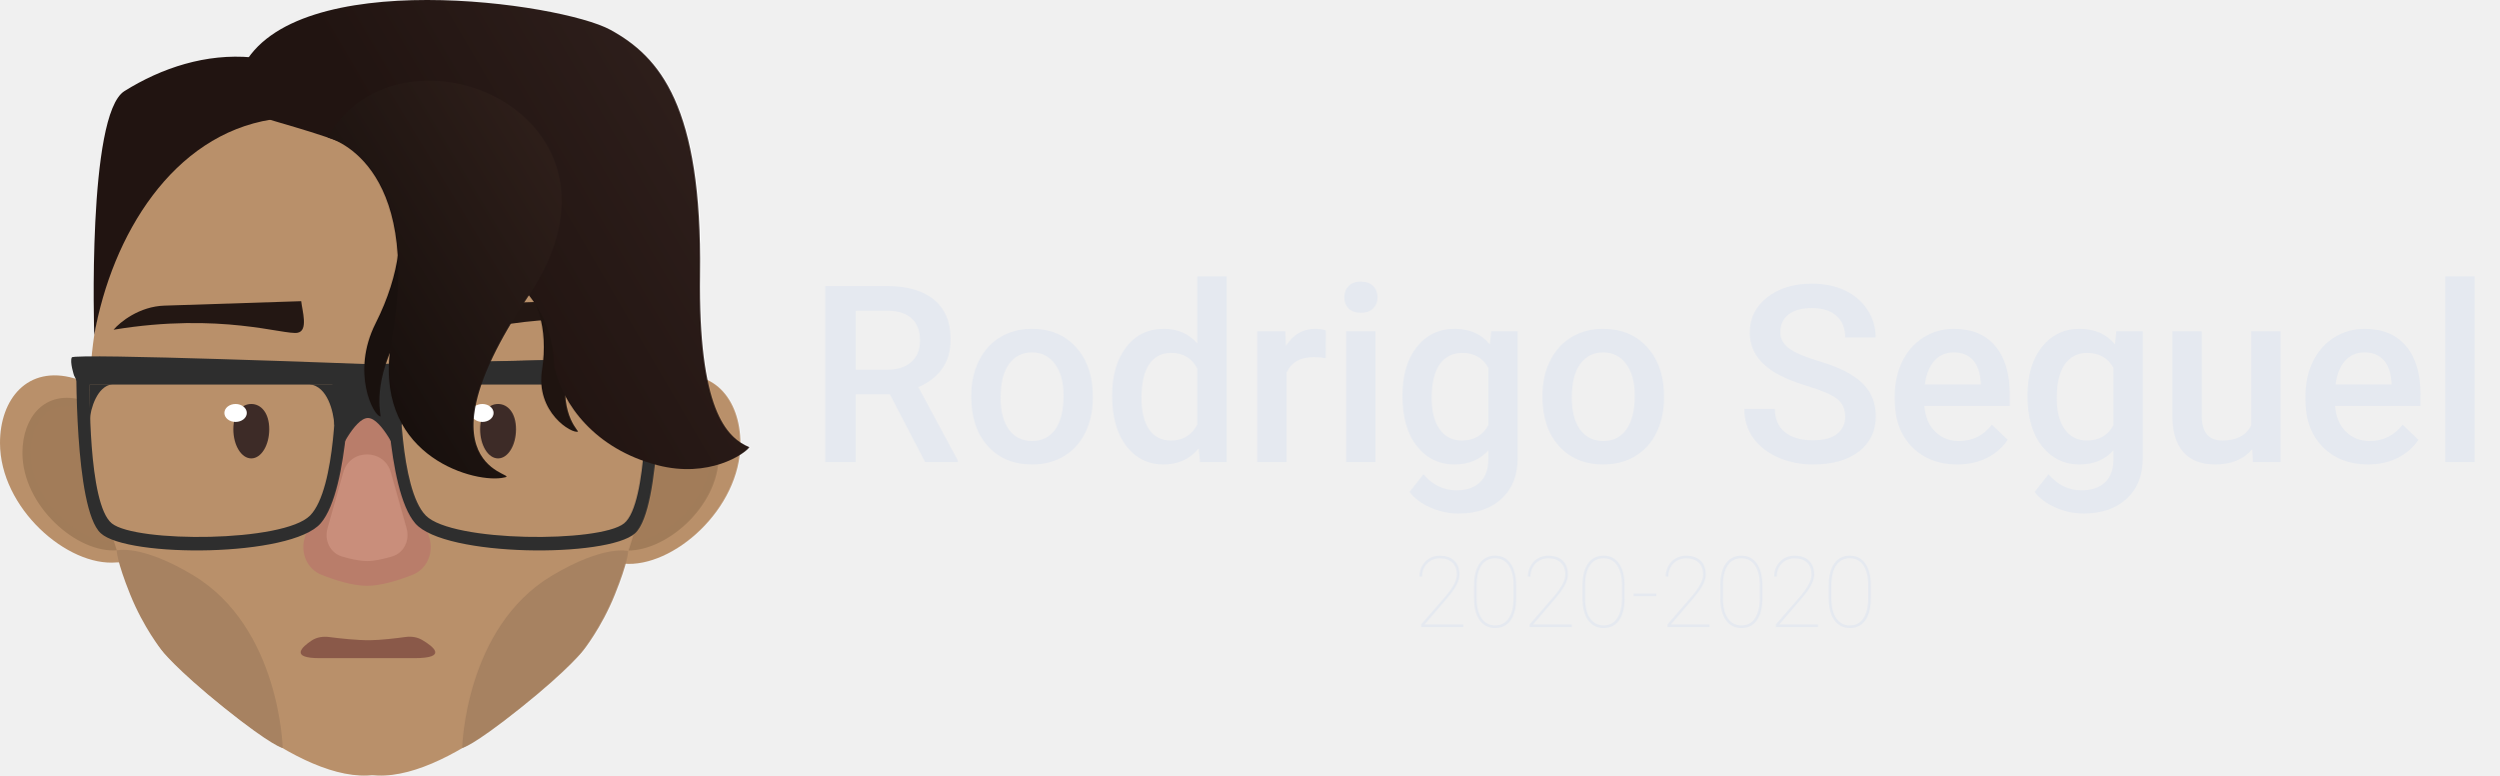
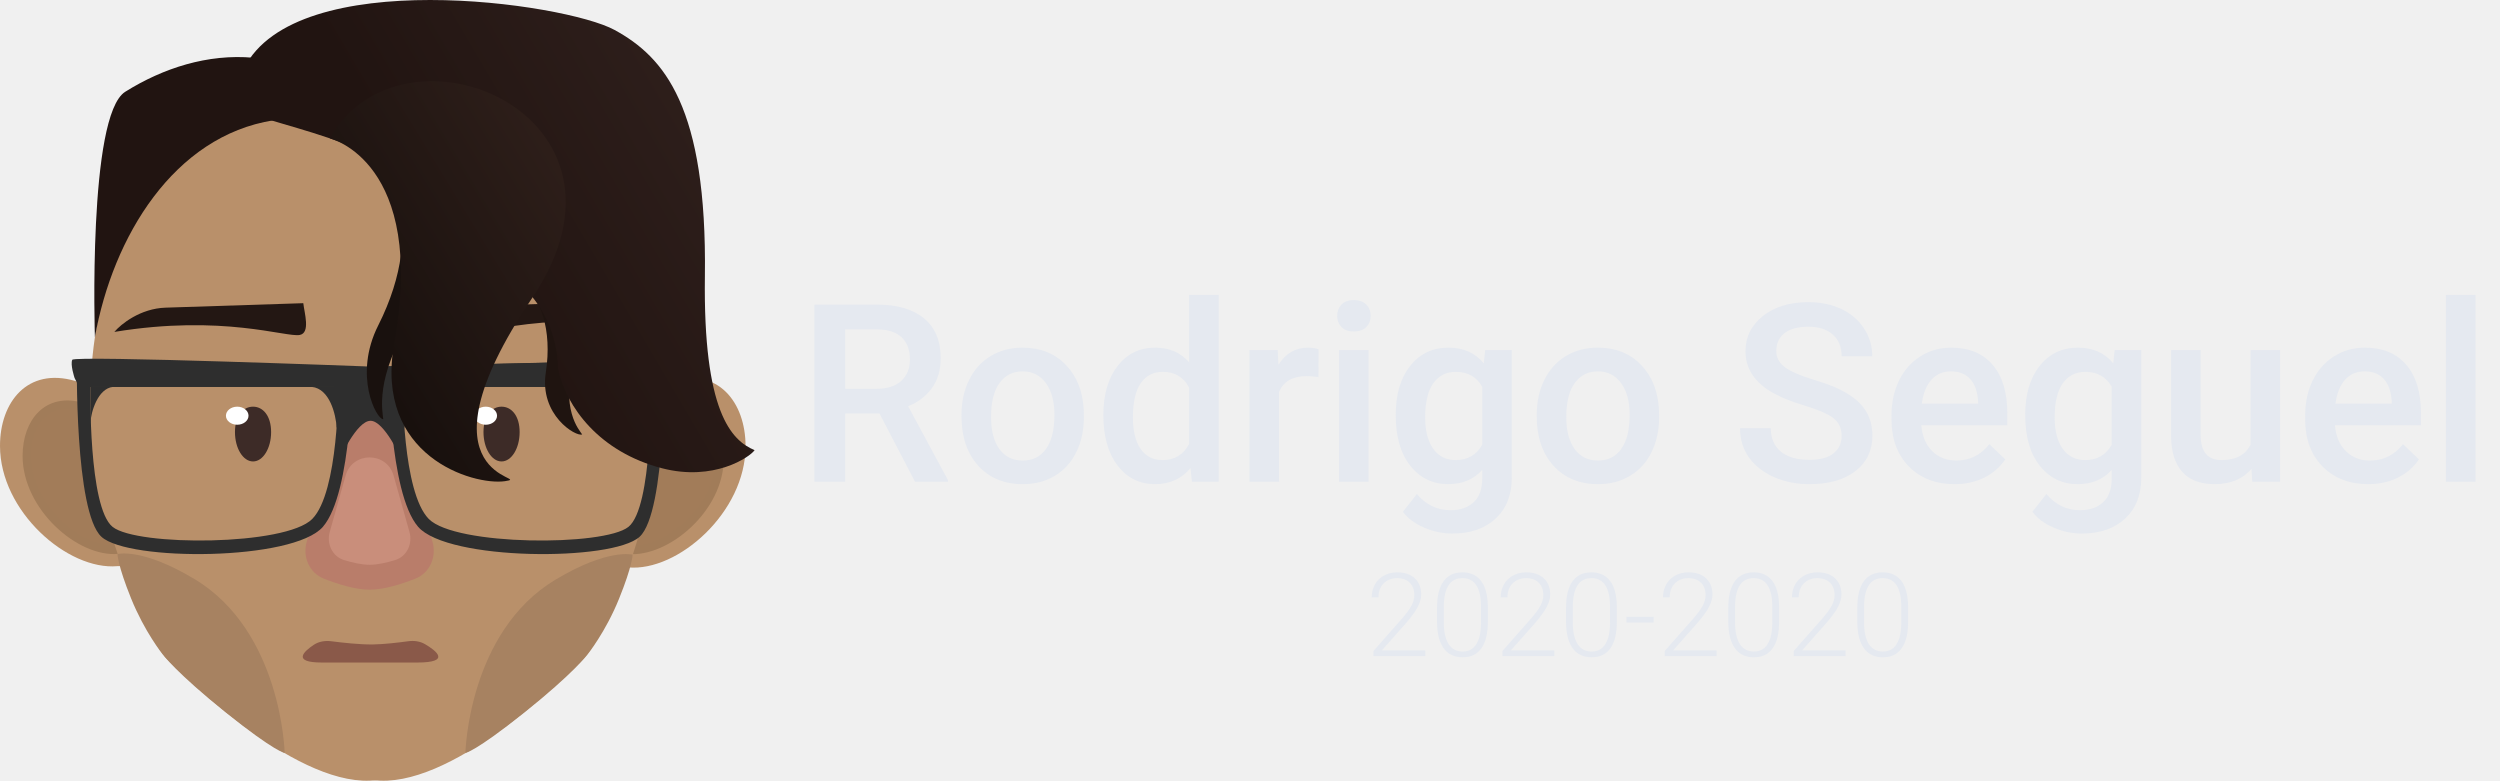
- <svg xmlns="http://www.w3.org/2000/svg" width="303" height="94" viewBox="0 0 303 94" fill="none">
-   <path d="M107.891 47.782H103.76V56H100.054V34.672H107.554C110.015 34.672 111.914 35.224 113.252 36.327C114.59 37.431 115.259 39.027 115.259 41.117C115.259 42.543 114.912 43.739 114.219 44.706C113.535 45.663 112.578 46.4 111.348 46.918L116.138 55.81V56H112.168L107.891 47.782ZM103.76 44.809H107.568C108.818 44.809 109.795 44.496 110.498 43.871C111.201 43.236 111.553 42.372 111.553 41.278C111.553 40.136 111.226 39.252 110.571 38.627C109.927 38.002 108.96 37.68 107.671 37.66H103.76V44.809ZM117.764 47.929C117.764 46.376 118.071 44.98 118.687 43.739C119.302 42.489 120.166 41.532 121.279 40.868C122.393 40.194 123.672 39.857 125.117 39.857C127.256 39.857 128.989 40.546 130.317 41.923C131.655 43.3 132.378 45.126 132.485 47.401L132.5 48.236C132.5 49.799 132.197 51.195 131.592 52.426C130.996 53.656 130.137 54.608 129.014 55.282C127.9 55.956 126.611 56.293 125.146 56.293C122.91 56.293 121.118 55.551 119.771 54.066C118.433 52.572 117.764 50.585 117.764 48.105V47.929ZM121.323 48.236C121.323 49.867 121.66 51.147 122.334 52.074C123.008 52.992 123.945 53.451 125.146 53.451C126.348 53.451 127.28 52.982 127.944 52.045C128.618 51.107 128.955 49.735 128.955 47.929C128.955 46.327 128.608 45.058 127.915 44.12C127.231 43.183 126.299 42.714 125.117 42.714C123.955 42.714 123.032 43.178 122.349 44.105C121.665 45.023 121.323 46.4 121.323 48.236ZM134.844 47.958C134.844 45.517 135.41 43.559 136.543 42.084C137.676 40.6 139.194 39.857 141.099 39.857C142.778 39.857 144.136 40.443 145.171 41.615V33.5H148.73V56H145.508L145.332 54.359C144.268 55.648 142.847 56.293 141.069 56.293C139.214 56.293 137.71 55.546 136.558 54.052C135.415 52.558 134.844 50.526 134.844 47.958ZM138.403 48.266C138.403 49.877 138.711 51.137 139.326 52.045C139.951 52.943 140.835 53.393 141.978 53.393C143.433 53.393 144.497 52.743 145.171 51.444V44.677C144.517 43.407 143.462 42.773 142.007 42.773C140.854 42.773 139.966 43.231 139.341 44.149C138.716 45.058 138.403 46.43 138.403 48.266ZM160.742 43.402C160.273 43.324 159.79 43.285 159.292 43.285C157.661 43.285 156.562 43.91 155.996 45.16V56H152.437V40.15H155.835L155.923 41.923C156.782 40.546 157.974 39.857 159.497 39.857C160.005 39.857 160.425 39.926 160.757 40.062L160.742 43.402ZM166.777 56H163.218V40.15H166.777V56ZM162.998 36.034C162.998 35.487 163.169 35.033 163.511 34.672C163.862 34.31 164.36 34.13 165.005 34.13C165.649 34.13 166.147 34.31 166.499 34.672C166.851 35.033 167.026 35.487 167.026 36.034C167.026 36.571 166.851 37.02 166.499 37.382C166.147 37.733 165.649 37.909 165.005 37.909C164.36 37.909 163.862 37.733 163.511 37.382C163.169 37.02 162.998 36.571 162.998 36.034ZM170.044 47.958C170.044 45.497 170.62 43.534 171.772 42.069C172.935 40.595 174.473 39.857 176.387 39.857C178.193 39.857 179.614 40.487 180.649 41.747L180.811 40.15H184.019V55.517C184.019 57.597 183.369 59.237 182.07 60.438C180.781 61.64 179.038 62.24 176.841 62.24C175.679 62.24 174.541 61.996 173.428 61.508C172.324 61.029 171.484 60.399 170.908 59.618L172.593 57.48C173.687 58.778 175.034 59.428 176.636 59.428C177.817 59.428 178.75 59.105 179.434 58.461C180.117 57.826 180.459 56.889 180.459 55.648V54.579C179.434 55.722 178.066 56.293 176.357 56.293C174.502 56.293 172.983 55.556 171.802 54.081C170.63 52.606 170.044 50.565 170.044 47.958ZM173.589 48.266C173.589 49.857 173.911 51.112 174.556 52.03C175.21 52.938 176.113 53.393 177.266 53.393C178.701 53.393 179.766 52.777 180.459 51.547V44.574C179.785 43.373 178.73 42.773 177.295 42.773C176.123 42.773 175.21 43.236 174.556 44.164C173.911 45.092 173.589 46.459 173.589 48.266ZM187.021 47.929C187.021 46.376 187.329 44.98 187.944 43.739C188.56 42.489 189.424 41.532 190.537 40.868C191.65 40.194 192.93 39.857 194.375 39.857C196.514 39.857 198.247 40.546 199.575 41.923C200.913 43.3 201.636 45.126 201.743 47.401L201.758 48.236C201.758 49.799 201.455 51.195 200.85 52.426C200.254 53.656 199.395 54.608 198.271 55.282C197.158 55.956 195.869 56.293 194.404 56.293C192.168 56.293 190.376 55.551 189.028 54.066C187.69 52.572 187.021 50.585 187.021 48.105V47.929ZM190.581 48.236C190.581 49.867 190.918 51.147 191.592 52.074C192.266 52.992 193.203 53.451 194.404 53.451C195.605 53.451 196.538 52.982 197.202 52.045C197.876 51.107 198.213 49.735 198.213 47.929C198.213 46.327 197.866 45.058 197.173 44.12C196.489 43.183 195.557 42.714 194.375 42.714C193.213 42.714 192.29 43.178 191.606 44.105C190.923 45.023 190.581 46.4 190.581 48.236ZM223.73 50.507C223.73 49.569 223.398 48.847 222.734 48.339C222.08 47.831 220.894 47.318 219.175 46.801C217.456 46.283 216.089 45.707 215.073 45.072C213.13 43.852 212.158 42.26 212.158 40.297C212.158 38.578 212.856 37.162 214.253 36.049C215.659 34.935 217.48 34.379 219.717 34.379C221.201 34.379 222.524 34.652 223.687 35.199C224.849 35.746 225.762 36.527 226.426 37.543C227.09 38.549 227.422 39.667 227.422 40.898H223.73C223.73 39.784 223.379 38.915 222.676 38.29C221.982 37.655 220.986 37.338 219.688 37.338C218.477 37.338 217.534 37.597 216.86 38.114C216.196 38.632 215.864 39.355 215.864 40.282C215.864 41.063 216.226 41.718 216.948 42.245C217.671 42.763 218.862 43.27 220.522 43.769C222.183 44.257 223.516 44.818 224.521 45.453C225.527 46.078 226.265 46.801 226.733 47.621C227.202 48.432 227.437 49.384 227.437 50.477C227.437 52.255 226.753 53.671 225.386 54.726C224.028 55.77 222.183 56.293 219.849 56.293C218.306 56.293 216.885 56.01 215.586 55.443C214.297 54.867 213.291 54.076 212.568 53.07C211.855 52.065 211.499 50.893 211.499 49.555H215.205C215.205 50.766 215.605 51.703 216.406 52.367C217.207 53.031 218.354 53.363 219.849 53.363C221.138 53.363 222.104 53.105 222.749 52.587C223.403 52.06 223.73 51.366 223.73 50.507ZM237.324 56.293C235.068 56.293 233.237 55.585 231.831 54.169C230.435 52.743 229.736 50.849 229.736 48.485V48.046C229.736 46.464 230.039 45.053 230.645 43.812C231.26 42.562 232.119 41.591 233.223 40.898C234.326 40.204 235.557 39.857 236.914 39.857C239.072 39.857 240.737 40.546 241.909 41.923C243.091 43.3 243.682 45.248 243.682 47.768V49.203H233.325C233.433 50.512 233.867 51.547 234.629 52.309C235.4 53.07 236.367 53.451 237.529 53.451C239.16 53.451 240.488 52.792 241.514 51.474L243.433 53.305C242.798 54.252 241.948 54.989 240.884 55.517C239.829 56.034 238.643 56.293 237.324 56.293ZM236.899 42.714C235.923 42.714 235.132 43.056 234.526 43.739C233.931 44.423 233.55 45.375 233.384 46.596H240.166V46.332C240.088 45.141 239.771 44.242 239.214 43.637C238.657 43.022 237.886 42.714 236.899 42.714ZM245.835 47.958C245.835 45.497 246.411 43.534 247.563 42.069C248.726 40.595 250.264 39.857 252.178 39.857C253.984 39.857 255.405 40.487 256.44 41.747L256.602 40.15H259.81V55.517C259.81 57.597 259.16 59.237 257.861 60.438C256.572 61.64 254.829 62.24 252.632 62.24C251.47 62.24 250.332 61.996 249.219 61.508C248.115 61.029 247.275 60.399 246.699 59.618L248.384 57.48C249.478 58.778 250.825 59.428 252.427 59.428C253.608 59.428 254.541 59.105 255.225 58.461C255.908 57.826 256.25 56.889 256.25 55.648V54.579C255.225 55.722 253.857 56.293 252.148 56.293C250.293 56.293 248.774 55.556 247.593 54.081C246.421 52.606 245.835 50.565 245.835 47.958ZM249.38 48.266C249.38 49.857 249.702 51.112 250.347 52.03C251.001 52.938 251.904 53.393 253.057 53.393C254.492 53.393 255.557 52.777 256.25 51.547V44.574C255.576 43.373 254.521 42.773 253.086 42.773C251.914 42.773 251.001 43.236 250.347 44.164C249.702 45.092 249.38 46.459 249.38 48.266ZM273.081 54.447C272.036 55.678 270.552 56.293 268.628 56.293C266.909 56.293 265.605 55.79 264.717 54.784C263.838 53.778 263.398 52.323 263.398 50.419V40.15H266.958V50.375C266.958 52.387 267.793 53.393 269.463 53.393C271.191 53.393 272.358 52.773 272.964 51.532V40.15H276.523V56H273.169L273.081 54.447ZM287.129 56.293C284.873 56.293 283.042 55.585 281.636 54.169C280.239 52.743 279.541 50.849 279.541 48.485V48.046C279.541 46.464 279.844 45.053 280.449 43.812C281.064 42.562 281.924 41.591 283.027 40.898C284.131 40.204 285.361 39.857 286.719 39.857C288.877 39.857 290.542 40.546 291.714 41.923C292.896 43.3 293.486 45.248 293.486 47.768V49.203H283.13C283.237 50.512 283.672 51.547 284.434 52.309C285.205 53.07 286.172 53.451 287.334 53.451C288.965 53.451 290.293 52.792 291.318 51.474L293.237 53.305C292.603 54.252 291.753 54.989 290.688 55.517C289.634 56.034 288.447 56.293 287.129 56.293ZM286.704 42.714C285.728 42.714 284.937 43.056 284.331 43.739C283.735 44.423 283.354 45.375 283.188 46.596H289.971V46.332C289.893 45.141 289.575 44.242 289.019 43.637C288.462 43.022 287.69 42.714 286.704 42.714ZM300.049 56H296.489V33.5H300.049V56Z" fill="#E5E9F0" />
-   <path d="M177.422 76H172.318V75.684L175.23 72.326C175.707 71.768 176.061 71.272 176.291 70.838C176.525 70.404 176.643 70.006 176.643 69.643C176.643 69.018 176.461 68.533 176.098 68.189C175.734 67.842 175.223 67.668 174.562 67.668C174.164 67.668 173.801 67.764 173.473 67.955C173.145 68.147 172.887 68.412 172.699 68.752C172.516 69.088 172.424 69.463 172.424 69.877H172.107C172.107 69.42 172.213 68.996 172.424 68.606C172.635 68.215 172.928 67.908 173.303 67.686C173.678 67.463 174.098 67.352 174.562 67.352C175.32 67.352 175.91 67.553 176.332 67.955C176.754 68.357 176.965 68.92 176.965 69.643C176.965 70.307 176.592 71.102 175.846 72.027L175.312 72.678L172.734 75.684H177.422V76ZM183.832 72.519C183.832 73.664 183.609 74.551 183.164 75.18C182.719 75.805 182.094 76.117 181.289 76.117C180.488 76.117 179.861 75.801 179.408 75.168C178.955 74.535 178.729 73.644 178.729 72.496V70.949C178.729 69.816 178.951 68.934 179.396 68.301C179.846 67.664 180.473 67.346 181.277 67.346C182.086 67.346 182.713 67.664 183.158 68.301C183.607 68.934 183.832 69.824 183.832 70.973V72.519ZM183.516 70.949C183.516 69.914 183.32 69.107 182.93 68.529C182.543 67.951 181.992 67.662 181.277 67.662C180.559 67.662 180.006 67.953 179.619 68.535C179.236 69.113 179.045 69.928 179.045 70.978V72.508C179.045 73.539 179.242 74.346 179.637 74.928C180.031 75.51 180.582 75.801 181.289 75.801C182 75.801 182.549 75.51 182.936 74.928C183.322 74.346 183.516 73.529 183.516 72.478V70.949ZM190.57 76H185.467V75.684L188.379 72.326C188.855 71.768 189.209 71.272 189.439 70.838C189.674 70.404 189.791 70.006 189.791 69.643C189.791 69.018 189.609 68.533 189.246 68.189C188.883 67.842 188.371 67.668 187.711 67.668C187.312 67.668 186.949 67.764 186.621 67.955C186.293 68.147 186.035 68.412 185.848 68.752C185.664 69.088 185.572 69.463 185.572 69.877H185.256C185.256 69.42 185.361 68.996 185.572 68.606C185.783 68.215 186.076 67.908 186.451 67.686C186.826 67.463 187.246 67.352 187.711 67.352C188.469 67.352 189.059 67.553 189.48 67.955C189.902 68.357 190.113 68.92 190.113 69.643C190.113 70.307 189.74 71.102 188.994 72.027L188.461 72.678L185.883 75.684H190.57V76ZM196.98 72.519C196.98 73.664 196.758 74.551 196.312 75.18C195.867 75.805 195.242 76.117 194.438 76.117C193.637 76.117 193.01 75.801 192.557 75.168C192.104 74.535 191.877 73.644 191.877 72.496V70.949C191.877 69.816 192.1 68.934 192.545 68.301C192.994 67.664 193.621 67.346 194.426 67.346C195.234 67.346 195.861 67.664 196.307 68.301C196.756 68.934 196.98 69.824 196.98 70.973V72.519ZM196.664 70.949C196.664 69.914 196.469 69.107 196.078 68.529C195.691 67.951 195.141 67.662 194.426 67.662C193.707 67.662 193.154 67.953 192.768 68.535C192.385 69.113 192.193 69.928 192.193 70.978V72.508C192.193 73.539 192.391 74.346 192.785 74.928C193.18 75.51 193.73 75.801 194.438 75.801C195.148 75.801 195.697 75.51 196.084 74.928C196.471 74.346 196.664 73.529 196.664 72.478V70.949ZM200.83 72.256H198.076V71.939H200.83V72.256ZM207.281 76H202.178V75.684L205.09 72.326C205.566 71.768 205.92 71.272 206.15 70.838C206.385 70.404 206.502 70.006 206.502 69.643C206.502 69.018 206.32 68.533 205.957 68.189C205.594 67.842 205.082 67.668 204.422 67.668C204.023 67.668 203.66 67.764 203.332 67.955C203.004 68.147 202.746 68.412 202.559 68.752C202.375 69.088 202.283 69.463 202.283 69.877H201.967C201.967 69.42 202.072 68.996 202.283 68.606C202.494 68.215 202.787 67.908 203.162 67.686C203.537 67.463 203.957 67.352 204.422 67.352C205.18 67.352 205.77 67.553 206.191 67.955C206.613 68.357 206.824 68.92 206.824 69.643C206.824 70.307 206.451 71.102 205.705 72.027L205.172 72.678L202.594 75.684H207.281V76ZM213.691 72.519C213.691 73.664 213.469 74.551 213.023 75.18C212.578 75.805 211.953 76.117 211.148 76.117C210.348 76.117 209.721 75.801 209.268 75.168C208.814 74.535 208.588 73.644 208.588 72.496V70.949C208.588 69.816 208.811 68.934 209.256 68.301C209.705 67.664 210.332 67.346 211.137 67.346C211.945 67.346 212.572 67.664 213.018 68.301C213.467 68.934 213.691 69.824 213.691 70.973V72.519ZM213.375 70.949C213.375 69.914 213.18 69.107 212.789 68.529C212.402 67.951 211.852 67.662 211.137 67.662C210.418 67.662 209.865 67.953 209.479 68.535C209.096 69.113 208.904 69.928 208.904 70.978V72.508C208.904 73.539 209.102 74.346 209.496 74.928C209.891 75.51 210.441 75.801 211.148 75.801C211.859 75.801 212.408 75.51 212.795 74.928C213.182 74.346 213.375 73.529 213.375 72.478V70.949ZM220.43 76H215.326V75.684L218.238 72.326C218.715 71.768 219.068 71.272 219.299 70.838C219.533 70.404 219.65 70.006 219.65 69.643C219.65 69.018 219.469 68.533 219.105 68.189C218.742 67.842 218.23 67.668 217.57 67.668C217.172 67.668 216.809 67.764 216.48 67.955C216.152 68.147 215.895 68.412 215.707 68.752C215.523 69.088 215.432 69.463 215.432 69.877H215.115C215.115 69.42 215.221 68.996 215.432 68.606C215.643 68.215 215.936 67.908 216.311 67.686C216.686 67.463 217.105 67.352 217.57 67.352C218.328 67.352 218.918 67.553 219.34 67.955C219.762 68.357 219.973 68.92 219.973 69.643C219.973 70.307 219.6 71.102 218.854 72.027L218.32 72.678L215.742 75.684H220.43V76ZM226.84 72.519C226.84 73.664 226.617 74.551 226.172 75.18C225.727 75.805 225.102 76.117 224.297 76.117C223.496 76.117 222.869 75.801 222.416 75.168C221.963 74.535 221.736 73.644 221.736 72.496V70.949C221.736 69.816 221.959 68.934 222.404 68.301C222.854 67.664 223.48 67.346 224.285 67.346C225.094 67.346 225.721 67.664 226.166 68.301C226.615 68.934 226.84 69.824 226.84 70.973V72.519ZM226.523 70.949C226.523 69.914 226.328 69.107 225.938 68.529C225.551 67.951 225 67.662 224.285 67.662C223.566 67.662 223.014 67.953 222.627 68.535C222.244 69.113 222.053 69.928 222.053 70.978V72.508C222.053 73.539 222.25 74.346 222.645 74.928C223.039 75.51 223.59 75.801 224.297 75.801C225.008 75.801 225.557 75.51 225.943 74.928C226.33 74.346 226.523 73.529 226.523 72.478V70.949Z" fill="#E5E9F0" />
+ <svg xmlns="http://www.w3.org/2000/svg" width="301" height="94" viewBox="0 0 301 94" fill="none">
+   <path d="M105.891 49.782H101.76V58H98.054V36.672H105.554C108.015 36.672 109.914 37.224 111.252 38.327C112.59 39.431 113.259 41.027 113.259 43.117C113.259 44.543 112.912 45.739 112.219 46.706C111.535 47.663 110.578 48.4 109.348 48.918L114.138 57.81V58H110.168L105.891 49.782ZM101.76 46.809H105.568C106.818 46.809 107.795 46.496 108.498 45.871C109.201 45.236 109.553 44.372 109.553 43.278C109.553 42.136 109.226 41.252 108.571 40.627C107.927 40.002 106.96 39.68 105.671 39.66H101.76V46.809ZM115.764 49.929C115.764 48.376 116.071 46.98 116.687 45.739C117.302 44.489 118.166 43.532 119.279 42.868C120.393 42.194 121.672 41.857 123.117 41.857C125.256 41.857 126.989 42.546 128.317 43.923C129.655 45.3 130.378 47.126 130.485 49.401L130.5 50.236C130.5 51.799 130.197 53.195 129.592 54.426C128.996 55.656 128.137 56.608 127.014 57.282C125.9 57.956 124.611 58.293 123.146 58.293C120.91 58.293 119.118 57.551 117.771 56.066C116.433 54.572 115.764 52.585 115.764 50.105V49.929ZM119.323 50.236C119.323 51.867 119.66 53.147 120.334 54.074C121.008 54.992 121.945 55.451 123.146 55.451C124.348 55.451 125.28 54.982 125.944 54.045C126.618 53.107 126.955 51.735 126.955 49.929C126.955 48.327 126.608 47.058 125.915 46.12C125.231 45.183 124.299 44.714 123.117 44.714C121.955 44.714 121.032 45.178 120.349 46.105C119.665 47.023 119.323 48.4 119.323 50.236ZM132.844 49.958C132.844 47.517 133.41 45.559 134.543 44.084C135.676 42.6 137.194 41.857 139.099 41.857C140.778 41.857 142.136 42.443 143.171 43.615V35.5H146.73V58H143.508L143.332 56.359C142.268 57.648 140.847 58.293 139.069 58.293C137.214 58.293 135.71 57.546 134.558 56.052C133.415 54.558 132.844 52.526 132.844 49.958ZM136.403 50.266C136.403 51.877 136.711 53.137 137.326 54.045C137.951 54.943 138.835 55.393 139.978 55.393C141.433 55.393 142.497 54.743 143.171 53.444V46.677C142.517 45.407 141.462 44.773 140.007 44.773C138.854 44.773 137.966 45.231 137.341 46.149C136.716 47.058 136.403 48.43 136.403 50.266ZM158.742 45.402C158.273 45.324 157.79 45.285 157.292 45.285C155.661 45.285 154.562 45.91 153.996 47.16V58H150.437V42.15H153.835L153.923 43.923C154.782 42.546 155.974 41.857 157.497 41.857C158.005 41.857 158.425 41.926 158.757 42.062L158.742 45.402ZM164.777 58H161.218V42.15H164.777V58ZM160.998 38.034C160.998 37.487 161.169 37.033 161.511 36.672C161.862 36.31 162.36 36.13 163.005 36.13C163.649 36.13 164.147 36.31 164.499 36.672C164.851 37.033 165.026 37.487 165.026 38.034C165.026 38.571 164.851 39.02 164.499 39.382C164.147 39.733 163.649 39.909 163.005 39.909C162.36 39.909 161.862 39.733 161.511 39.382C161.169 39.02 160.998 38.571 160.998 38.034ZM168.044 49.958C168.044 47.497 168.62 45.534 169.772 44.069C170.935 42.595 172.473 41.857 174.387 41.857C176.193 41.857 177.614 42.487 178.649 43.747L178.811 42.15H182.019V57.517C182.019 59.597 181.369 61.237 180.07 62.438C178.781 63.64 177.038 64.24 174.841 64.24C173.679 64.24 172.541 63.996 171.428 63.508C170.324 63.029 169.484 62.399 168.908 61.618L170.593 59.48C171.687 60.778 173.034 61.428 174.636 61.428C175.817 61.428 176.75 61.105 177.434 60.461C178.117 59.826 178.459 58.889 178.459 57.648V56.579C177.434 57.722 176.066 58.293 174.357 58.293C172.502 58.293 170.983 57.556 169.802 56.081C168.63 54.606 168.044 52.565 168.044 49.958ZM171.589 50.266C171.589 51.857 171.911 53.112 172.556 54.03C173.21 54.938 174.113 55.393 175.266 55.393C176.701 55.393 177.766 54.777 178.459 53.547V46.574C177.785 45.373 176.73 44.773 175.295 44.773C174.123 44.773 173.21 45.236 172.556 46.164C171.911 47.092 171.589 48.459 171.589 50.266ZM185.021 49.929C185.021 48.376 185.329 46.98 185.944 45.739C186.56 44.489 187.424 43.532 188.537 42.868C189.65 42.194 190.93 41.857 192.375 41.857C194.514 41.857 196.247 42.546 197.575 43.923C198.913 45.3 199.636 47.126 199.743 49.401L199.758 50.236C199.758 51.799 199.455 53.195 198.85 54.426C198.254 55.656 197.395 56.608 196.271 57.282C195.158 57.956 193.869 58.293 192.404 58.293C190.168 58.293 188.376 57.551 187.028 56.066C185.69 54.572 185.021 52.585 185.021 50.105V49.929ZM188.581 50.236C188.581 51.867 188.918 53.147 189.592 54.074C190.266 54.992 191.203 55.451 192.404 55.451C193.605 55.451 194.538 54.982 195.202 54.045C195.876 53.107 196.213 51.735 196.213 49.929C196.213 48.327 195.866 47.058 195.173 46.12C194.489 45.183 193.557 44.714 192.375 44.714C191.213 44.714 190.29 45.178 189.606 46.105C188.923 47.023 188.581 48.4 188.581 50.236ZM221.73 52.507C221.73 51.569 221.398 50.847 220.734 50.339C220.08 49.831 218.894 49.318 217.175 48.801C215.456 48.283 214.089 47.707 213.073 47.072C211.13 45.852 210.158 44.26 210.158 42.297C210.158 40.578 210.856 39.162 212.253 38.049C213.659 36.935 215.48 36.379 217.717 36.379C219.201 36.379 220.524 36.652 221.687 37.199C222.849 37.746 223.762 38.527 224.426 39.543C225.09 40.549 225.422 41.667 225.422 42.898H221.73C221.73 41.784 221.379 40.915 220.676 40.29C219.982 39.655 218.986 39.338 217.688 39.338C216.477 39.338 215.534 39.597 214.86 40.114C214.196 40.632 213.864 41.355 213.864 42.282C213.864 43.063 214.226 43.718 214.948 44.245C215.671 44.763 216.862 45.27 218.522 45.769C220.183 46.257 221.516 46.818 222.521 47.453C223.527 48.078 224.265 48.801 224.733 49.621C225.202 50.432 225.437 51.384 225.437 52.477C225.437 54.255 224.753 55.671 223.386 56.726C222.028 57.77 220.183 58.293 217.849 58.293C216.306 58.293 214.885 58.01 213.586 57.443C212.297 56.867 211.291 56.076 210.568 55.07C209.855 54.065 209.499 52.893 209.499 51.555H213.205C213.205 52.766 213.605 53.703 214.406 54.367C215.207 55.031 216.354 55.363 217.849 55.363C219.138 55.363 220.104 55.105 220.749 54.587C221.403 54.06 221.73 53.366 221.73 52.507ZM235.324 58.293C233.068 58.293 231.237 57.585 229.831 56.169C228.435 54.743 227.736 52.849 227.736 50.485V50.046C227.736 48.464 228.039 47.053 228.645 45.812C229.26 44.562 230.119 43.591 231.223 42.898C232.326 42.204 233.557 41.857 234.914 41.857C237.072 41.857 238.737 42.546 239.909 43.923C241.091 45.3 241.682 47.248 241.682 49.768V51.203H231.325C231.433 52.512 231.867 53.547 232.629 54.309C233.4 55.07 234.367 55.451 235.529 55.451C237.16 55.451 238.488 54.792 239.514 53.474L241.433 55.305C240.798 56.252 239.948 56.989 238.884 57.517C237.829 58.034 236.643 58.293 235.324 58.293ZM234.899 44.714C233.923 44.714 233.132 45.056 232.526 45.739C231.931 46.423 231.55 47.375 231.384 48.596H238.166V48.332C238.088 47.141 237.771 46.242 237.214 45.637C236.657 45.022 235.886 44.714 234.899 44.714ZM243.835 49.958C243.835 47.497 244.411 45.534 245.563 44.069C246.726 42.595 248.264 41.857 250.178 41.857C251.984 41.857 253.405 42.487 254.44 43.747L254.602 42.15H257.81V57.517C257.81 59.597 257.16 61.237 255.861 62.438C254.572 63.64 252.829 64.24 250.632 64.24C249.47 64.24 248.332 63.996 247.219 63.508C246.115 63.029 245.275 62.399 244.699 61.618L246.384 59.48C247.478 60.778 248.825 61.428 250.427 61.428C251.608 61.428 252.541 61.105 253.225 60.461C253.908 59.826 254.25 58.889 254.25 57.648V56.579C253.225 57.722 251.857 58.293 250.148 58.293C248.293 58.293 246.774 57.556 245.593 56.081C244.421 54.606 243.835 52.565 243.835 49.958ZM247.38 50.266C247.38 51.857 247.702 53.112 248.347 54.03C249.001 54.938 249.904 55.393 251.057 55.393C252.492 55.393 253.557 54.777 254.25 53.547V46.574C253.576 45.373 252.521 44.773 251.086 44.773C249.914 44.773 249.001 45.236 248.347 46.164C247.702 47.092 247.38 48.459 247.38 50.266ZM271.081 56.447C270.036 57.678 268.552 58.293 266.628 58.293C264.909 58.293 263.605 57.79 262.717 56.784C261.838 55.778 261.398 54.323 261.398 52.419V42.15H264.958V52.375C264.958 54.387 265.793 55.393 267.463 55.393C269.191 55.393 270.358 54.773 270.964 53.532V42.15H274.523V58H271.169L271.081 56.447ZM285.129 58.293C282.873 58.293 281.042 57.585 279.636 56.169C278.239 54.743 277.541 52.849 277.541 50.485V50.046C277.541 48.464 277.844 47.053 278.449 45.812C279.064 44.562 279.924 43.591 281.027 42.898C282.131 42.204 283.361 41.857 284.719 41.857C286.877 41.857 288.542 42.546 289.714 43.923C290.896 45.3 291.486 47.248 291.486 49.768V51.203H281.13C281.237 52.512 281.672 53.547 282.434 54.309C283.205 55.07 284.172 55.451 285.334 55.451C286.965 55.451 288.293 54.792 289.318 53.474L291.237 55.305C290.603 56.252 289.753 56.989 288.688 57.517C287.634 58.034 286.447 58.293 285.129 58.293ZM284.704 44.714C283.728 44.714 282.937 45.056 282.331 45.739C281.735 46.423 281.354 47.375 281.188 48.596H287.971V48.332C287.893 47.141 287.575 46.242 287.019 45.637C286.462 45.022 285.69 44.714 284.704 44.714ZM298.049 58H294.489V35.5H298.049V58Z" fill="#E5E9F0" />
+   <path d="M171.605 79H165.371V78.371L168.782 74.502C169.347 73.85 169.739 73.312 169.958 72.889C170.177 72.465 170.286 72.052 170.286 71.651C170.286 71.022 170.102 70.526 169.732 70.161C169.363 69.792 168.855 69.607 168.208 69.607C167.538 69.607 166.996 69.822 166.581 70.25C166.171 70.678 165.966 71.234 165.966 71.918H165.152C165.152 71.357 165.278 70.847 165.528 70.387C165.784 69.926 166.144 69.566 166.608 69.307C167.078 69.042 167.611 68.91 168.208 68.91C169.119 68.91 169.83 69.149 170.341 69.628C170.856 70.106 171.113 70.758 171.113 71.583C171.113 72.048 170.967 72.556 170.676 73.107C170.389 73.659 169.881 74.347 169.151 75.172L166.376 78.31H171.605V79ZM179.139 74.851C179.139 76.254 178.881 77.321 178.366 78.05C177.851 78.774 177.092 79.137 176.09 79.137C175.105 79.137 174.351 78.781 173.827 78.07C173.303 77.355 173.034 76.316 173.021 74.953V73.169C173.021 71.77 173.28 70.71 173.8 69.99C174.319 69.27 175.078 68.91 176.076 68.91C177.061 68.91 177.812 69.259 178.332 69.956C178.852 70.649 179.12 71.672 179.139 73.025V74.851ZM178.318 73.066C178.318 71.927 178.132 71.066 177.758 70.482C177.389 69.899 176.828 69.607 176.076 69.607C175.338 69.607 174.782 69.892 174.408 70.462C174.035 71.032 173.843 71.872 173.834 72.984V74.939C173.834 76.074 174.025 76.942 174.408 77.544C174.796 78.145 175.356 78.446 176.09 78.446C176.819 78.446 177.37 78.152 177.744 77.564C178.122 76.977 178.314 76.115 178.318 74.981V73.066ZM187.137 79H180.902V78.371L184.313 74.502C184.879 73.85 185.271 73.312 185.489 72.889C185.708 72.465 185.817 72.052 185.817 71.651C185.817 71.022 185.633 70.526 185.264 70.161C184.895 69.792 184.386 69.607 183.739 69.607C183.069 69.607 182.527 69.822 182.112 70.25C181.702 70.678 181.497 71.234 181.497 71.918H180.684C180.684 71.357 180.809 70.847 181.06 70.387C181.315 69.926 181.675 69.566 182.14 69.307C182.609 69.042 183.142 68.91 183.739 68.91C184.651 68.91 185.362 69.149 185.872 69.628C186.387 70.106 186.645 70.758 186.645 71.583C186.645 72.048 186.499 72.556 186.207 73.107C185.92 73.659 185.412 74.347 184.683 75.172L181.907 78.31H187.137V79ZM194.67 74.851C194.67 76.254 194.412 77.321 193.897 78.05C193.382 78.774 192.624 79.137 191.621 79.137C190.637 79.137 189.882 78.781 189.358 78.07C188.834 77.355 188.565 76.316 188.552 74.953V73.169C188.552 71.77 188.812 70.71 189.331 69.99C189.851 69.27 190.609 68.91 191.607 68.91C192.592 68.91 193.344 69.259 193.863 69.956C194.383 70.649 194.652 71.672 194.67 73.025V74.851ZM193.85 73.066C193.85 71.927 193.663 71.066 193.289 70.482C192.92 69.899 192.359 69.607 191.607 69.607C190.869 69.607 190.313 69.892 189.939 70.462C189.566 71.032 189.374 71.872 189.365 72.984V74.939C189.365 76.074 189.557 76.942 189.939 77.544C190.327 78.145 190.887 78.446 191.621 78.446C192.35 78.446 192.902 78.152 193.275 77.564C193.654 76.977 193.845 76.115 193.85 74.981V73.066ZM199.106 74.953H195.832V74.263H199.106V74.953ZM206.674 79H200.439V78.371L203.851 74.502C204.416 73.85 204.808 73.312 205.026 72.889C205.245 72.465 205.354 72.052 205.354 71.651C205.354 71.022 205.17 70.526 204.801 70.161C204.432 69.792 203.924 69.607 203.276 69.607C202.606 69.607 202.064 69.822 201.649 70.25C201.239 70.678 201.034 71.234 201.034 71.918H200.221C200.221 71.357 200.346 70.847 200.597 70.387C200.852 69.926 201.212 69.566 201.677 69.307C202.146 69.042 202.679 68.91 203.276 68.91C204.188 68.91 204.899 69.149 205.409 69.628C205.924 70.106 206.182 70.758 206.182 71.583C206.182 72.048 206.036 72.556 205.744 73.107C205.457 73.659 204.949 74.347 204.22 75.172L201.444 78.31H206.674V79ZM214.207 74.851C214.207 76.254 213.95 77.321 213.435 78.05C212.92 78.774 212.161 79.137 211.158 79.137C210.174 79.137 209.42 78.781 208.896 78.07C208.371 77.355 208.103 76.316 208.089 74.953V73.169C208.089 71.77 208.349 70.71 208.868 69.99C209.388 69.27 210.146 68.91 211.145 68.91C212.129 68.91 212.881 69.259 213.4 69.956C213.92 70.649 214.189 71.672 214.207 73.025V74.851ZM213.387 73.066C213.387 71.927 213.2 71.066 212.826 70.482C212.457 69.899 211.896 69.607 211.145 69.607C210.406 69.607 209.85 69.892 209.477 70.462C209.103 71.032 208.911 71.872 208.902 72.984V74.939C208.902 76.074 209.094 76.942 209.477 77.544C209.864 78.145 210.424 78.446 211.158 78.446C211.887 78.446 212.439 78.152 212.812 77.564C213.191 76.977 213.382 76.115 213.387 74.981V73.066ZM222.205 79H215.971V78.371L219.382 74.502C219.947 73.85 220.339 73.312 220.558 72.889C220.776 72.465 220.886 72.052 220.886 71.651C220.886 71.022 220.701 70.526 220.332 70.161C219.963 69.792 219.455 69.607 218.808 69.607C218.138 69.607 217.595 69.822 217.181 70.25C216.771 70.678 216.565 71.234 216.565 71.918H215.752C215.752 71.357 215.877 70.847 216.128 70.387C216.383 69.926 216.743 69.566 217.208 69.307C217.677 69.042 218.211 68.91 218.808 68.91C219.719 68.91 220.43 69.149 220.94 69.628C221.455 70.106 221.713 70.758 221.713 71.583C221.713 72.048 221.567 72.556 221.275 73.107C220.988 73.659 220.48 74.347 219.751 75.172L216.976 78.31H222.205V79ZM229.738 74.851C229.738 76.254 229.481 77.321 228.966 78.05C228.451 78.774 227.692 79.137 226.689 79.137C225.705 79.137 224.951 78.781 224.427 78.07C223.903 77.355 223.634 76.316 223.62 74.953V73.169C223.62 71.77 223.88 70.71 224.399 69.99C224.919 69.27 225.678 68.91 226.676 68.91C227.66 68.91 228.412 69.259 228.932 69.956C229.451 70.649 229.72 71.672 229.738 73.025V74.851ZM228.918 73.066C228.918 71.927 228.731 71.066 228.357 70.482C227.988 69.899 227.428 69.607 226.676 69.607C225.938 69.607 225.382 69.892 225.008 70.462C224.634 71.032 224.443 71.872 224.434 72.984V74.939C224.434 76.074 224.625 76.942 225.008 77.544C225.395 78.145 225.956 78.446 226.689 78.446C227.419 78.446 227.97 78.152 228.344 77.564C228.722 76.977 228.913 76.115 228.918 74.981V73.066Z" fill="#E5E9F0" />
  <path d="M18.769 59.035C18.769 64.343 19.535 68.164 14.145 68.164C8.161 68.708 0 61.573 0 53.684C0 48.377 3.33 44.22 9.01 45.855C14.689 47.49 18.769 53.727 18.769 59.035Z" fill="#B9906A" />
  <path d="M14.247 66.188H14.225L14.202 66.19C11.962 66.394 9.216 65.151 7.003 63.006C4.8 60.871 3.22 57.933 3.22 54.889C3.22 52.82 3.87 51.037 5.004 49.936C6.116 48.856 7.759 48.366 9.924 48.989C12.108 49.618 14.009 51.141 15.367 53.047C16.727 54.955 17.516 57.207 17.516 59.249C17.516 59.771 17.524 60.254 17.532 60.713C17.541 61.243 17.55 61.741 17.545 62.231C17.535 63.122 17.475 63.858 17.299 64.448C17.128 65.023 16.854 65.434 16.419 65.714C15.971 66.002 15.293 66.188 14.247 66.188Z" fill="#A27C59" stroke="#A17C59" />
  <path d="M70.996 59.125C70.996 64.468 70.23 68.315 75.62 68.315C81.605 68.862 89.766 61.68 89.766 53.739C89.766 48.396 86.435 44.212 80.756 45.858C75.076 47.504 70.996 53.782 70.996 59.125Z" fill="#B9906A" />
  <path d="M46.46 50.995C46.46 62.996 50.565 74.704 46.46 78.148C41.315 82.235 56.713 92.234 45.427 93.914C36.241 95.187 22.649 81.943 20.077 79.316C17.506 76.688 10.609 60.728 10.881 48.075C10.881 25.017 26.198 6.324 45.092 6.324C63.986 6.324 46.46 27.936 46.46 50.995Z" fill="#B9906A" />
  <path d="M75.611 66.204H75.633L75.655 66.206C77.902 66.404 80.649 65.193 82.861 63.112C85.063 61.038 86.638 58.189 86.638 55.242C86.638 53.239 85.991 51.513 84.859 50.446C83.748 49.397 82.101 48.919 79.931 49.526C77.744 50.137 75.844 51.617 74.487 53.467C73.129 55.318 72.343 57.501 72.343 59.477C72.343 59.986 72.335 60.455 72.326 60.9C72.317 61.414 72.308 61.897 72.314 62.373C72.324 63.238 72.383 63.95 72.558 64.519C72.728 65.073 72.999 65.47 73.434 65.741C73.884 66.022 74.563 66.204 75.611 66.204Z" fill="#A27C59" stroke="#A17C59" />
  <path d="M45.218 66.168C45.218 78.17 39.745 74.704 43.849 78.148C48.995 82.235 33.123 92.282 44.883 93.914C54.068 95.189 67.66 81.943 70.232 79.316C72.804 76.688 79.429 62.088 79.429 48.075C79.429 25.017 64.112 6.324 45.218 6.324C26.323 6.324 45.218 43.11 45.218 66.168Z" fill="#B9906A" />
  <path d="M19.933 37.042C16.888 37.14 14.554 39.03 13.768 39.963C26.818 37.816 34.474 40.652 36.097 40.328C37.395 40.068 36.646 37.679 36.517 36.504L19.933 37.042Z" fill="#231713" />
  <path d="M69.606 36.449C72.651 36.35 75.102 38.085 75.947 38.965C62.787 37.668 55.331 40.995 53.691 40.776C52.379 40.6 52.971 38.168 53.024 36.987L69.606 36.449Z" fill="#231713" />
  <path d="M23.393 69.704C17.027 65.894 14.145 66.712 14.145 66.712C14.145 66.712 14.145 67.989 15.777 72.036C17.409 76.082 19.585 78.78 19.585 78.78C19.585 78.78 21.217 81 27.201 85.794C33.186 90.588 34.274 90.65 34.274 90.65C34.274 90.65 33.944 76.019 23.393 69.704Z" fill="#A78261" />
  <path d="M66.916 69.769C73.283 65.97 76.165 66.786 76.165 66.786C76.165 66.786 76.165 68.059 74.532 72.093C72.9 76.127 70.724 78.816 70.724 78.816C70.724 78.816 69.092 81.03 63.108 85.809C57.123 90.588 56.035 90.65 56.035 90.65C56.035 90.65 56.365 76.063 66.916 69.769Z" fill="#A78261" />
  <path d="M40.669 52.761C41.81 48.961 47.19 48.961 48.331 52.761L52.057 65.171C52.605 66.998 51.788 68.966 50.014 69.668C48.325 70.336 46.214 71 44.5 71C42.786 71 40.675 70.336 38.986 69.668C37.212 68.966 36.395 66.998 36.943 65.171L40.669 52.761Z" fill="#B97D6A" />
  <path d="M41.612 57.26C42.433 54.344 46.567 54.344 47.388 57.26L49.297 64.042C49.7 65.477 48.99 67.001 47.564 67.436C46.573 67.738 45.441 68 44.5 68C43.559 68 42.427 67.738 41.436 67.436C40.01 67.001 39.3 65.477 39.703 64.042L41.612 57.26Z" fill="#C98E7B" />
  <path d="M9.256 43.319L42.435 44.135C42.435 44.135 42.435 59.31 38.88 63.426C35.325 67.542 15.477 67.613 12.218 64.632C8.959 61.652 9.256 43.319 9.256 43.319Z" fill="#2E2E2E" />
  <path d="M79.966 43.319L46.787 44.135C46.787 44.135 46.787 59.31 50.342 63.426C53.897 67.542 73.745 67.613 77.003 64.632C80.262 61.652 79.966 43.319 79.966 43.319Z" fill="#2E2E2E" />
  <path d="M78.334 46.583H48.498C48.498 46.583 48.419 59.227 51.624 62.482C54.829 65.736 72.725 65.792 75.663 63.436C78.602 61.079 78.334 46.583 78.334 46.583Z" fill="#B9906A" />
  <path d="M10.887 46.583H25.804H40.721C40.721 46.583 40.8 59.227 37.595 62.482C34.39 65.736 16.496 65.792 13.558 63.436C10.62 61.079 10.887 46.583 10.887 46.583Z" fill="#B9906A" />
  <path d="M8.704 43.319C8.974 42.775 44.611 44.135 44.611 44.135L80.517 43.319L80.247 45.495L79.707 46.583H9.514L8.974 45.495C8.974 45.495 8.435 43.863 8.704 43.319Z" fill="#2E2E2E" />
  <path d="M40.258 46.039H48.963L48.341 55.288C48.341 55.288 46.278 50.663 44.611 50.663C42.943 50.663 40.88 55.288 40.88 55.288L40.258 46.039Z" fill="#2E2E2E" />
  <path d="M51.683 46.583C49.507 46.8 48.782 49.938 48.691 51.479H48.419V46.583H51.683Z" fill="#2E2E2E" />
  <path d="M13.601 46.583C11.787 46.776 10.956 49.565 10.881 50.935V46.583H13.601Z" fill="#2E2E2E" />
  <path d="M37.538 46.583C39.714 46.8 40.44 49.938 40.531 51.479H40.803V46.583H37.538Z" fill="#2E2E2E" />
  <path d="M11.425 40.599C13.593 28.468 20.945 16.389 32.914 14.485C34.335 13.645 36.078 7.458 30.536 6.954C24.994 6.45 19.612 8.213 15.082 11.046C10.553 13.879 11.425 40.599 11.425 40.599Z" fill="#211411" />
  <path d="M45.541 39.176C48.584 33.161 49.055 27.514 47.669 24.822C50.344 27.03 52.913 33.299 49.603 38.383C45.008 45.443 46.094 49.735 46.144 50.469C45.334 50.525 42.499 45.191 45.541 39.176Z" fill="#19110E" />
  <path d="M65.716 44.832C66.515 39.69 65.045 35.686 62.846 34.334C66.081 34.912 70.589 38.287 69.227 42.889C67.336 49.279 69.797 51.823 70.091 52.305C69.356 52.623 64.916 49.975 65.716 44.832Z" fill="#1F1410" />
  <path d="M67.188 44.407C66.971 35.485 59.844 32.075 57.94 30.806C55.854 30.352 51.194 28.14 49.235 22.917C46.787 16.389 27.746 14.485 28.29 12.309C28.725 10.568 29.197 8.863 29.378 8.229C35.634 -4.284 68.004 0.34 73.989 3.604C79.973 6.868 85.141 12.853 84.869 33.254C84.652 49.575 88.043 53.021 90.854 54.199C90.31 55.015 85.957 58.008 79.701 56.376C72.164 54.409 68.186 49.031 67.188 44.407Z" fill="url(#paint0_linear)" />
  <path d="M37.779 77.637C38.401 77.224 39.163 77.112 39.903 77.208C41.193 77.375 43.319 77.613 44.883 77.593C46.218 77.576 48.02 77.36 49.152 77.205C49.852 77.109 50.571 77.203 51.181 77.561C52.522 78.349 54.365 79.769 50.225 79.769C45.537 79.769 43.974 79.769 38.765 79.769C35.12 79.769 36.576 78.437 37.779 77.637Z" fill="#8A5949" />
  <path d="M32.642 52.023C32.642 53.976 31.668 55.559 30.466 55.559C29.264 55.559 28.29 53.976 28.29 52.023C28.29 50.07 29.264 48.963 30.466 48.963C31.668 48.963 32.642 50.07 32.642 52.023Z" fill="#3D2B27" />
  <path d="M62.564 52.023C62.564 53.976 61.59 55.559 60.388 55.559C59.186 55.559 58.212 53.976 58.212 52.023C58.212 50.07 59.186 48.963 60.388 48.963C61.59 48.963 62.564 50.07 62.564 52.023Z" fill="#3D2B27" />
  <ellipse cx="58.484" cy="50.051" rx="1.36" ry="1.088" fill="white" />
  <ellipse cx="28.562" cy="50.051" rx="1.36" ry="1.088" fill="white" />
  <path d="M47.463 41.341C51.411 19.405 39.714 16.661 39.714 16.661C48.419 1.152 79.017 13.679 64.056 35.901C49.095 58.123 64.6 57.39 60.792 57.934C56.983 58.478 45.015 54.942 47.463 41.341Z" fill="url(#paint1_linear)" />
  <defs>
    <linearGradient id="paint0_linear" x1="54.403" y1="30.806" x2="119.687" y2="-7.548" gradientUnits="userSpaceOnUse">
      <stop stop-color="#211411" />
      <stop offset="1" stop-color="#3D2B27" />
    </linearGradient>
    <linearGradient id="paint1_linear" x1="30.738" y1="46.855" x2="73.172" y2="21.013" gradientUnits="userSpaceOnUse">
      <stop stop-color="#0F0A08" />
      <stop offset="1" stop-color="#30201B" />
    </linearGradient>
  </defs>
</svg>
